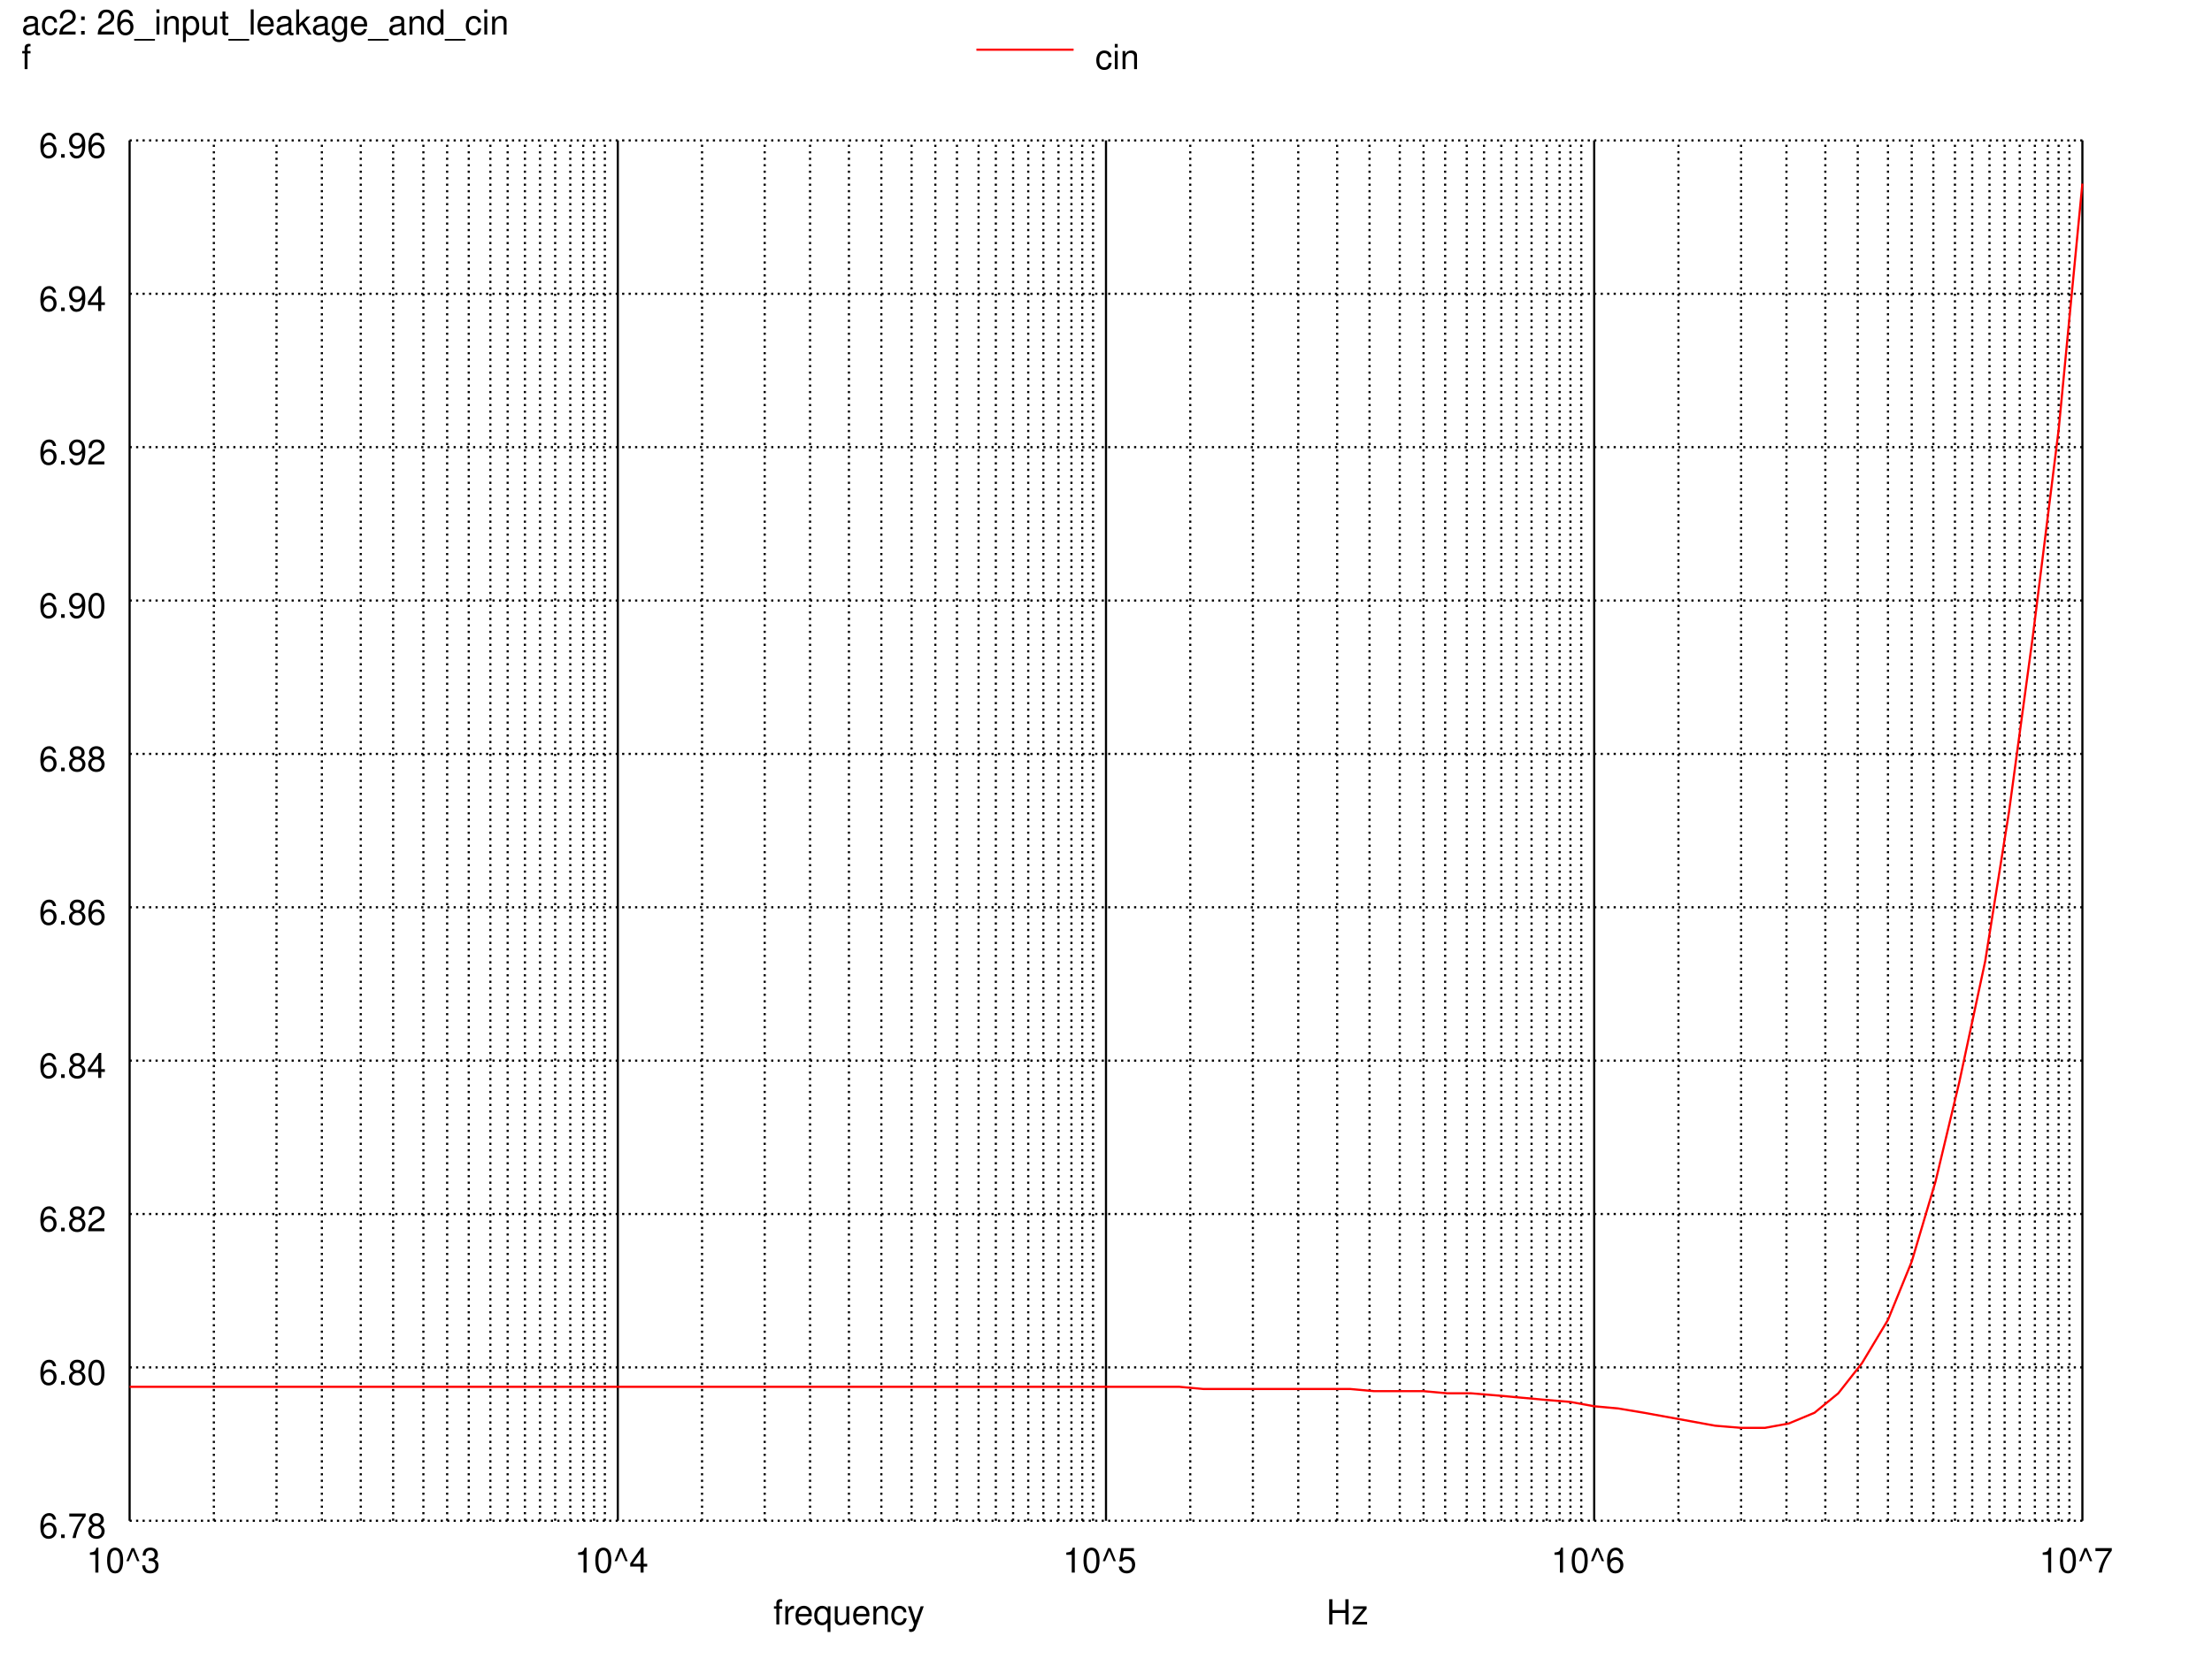
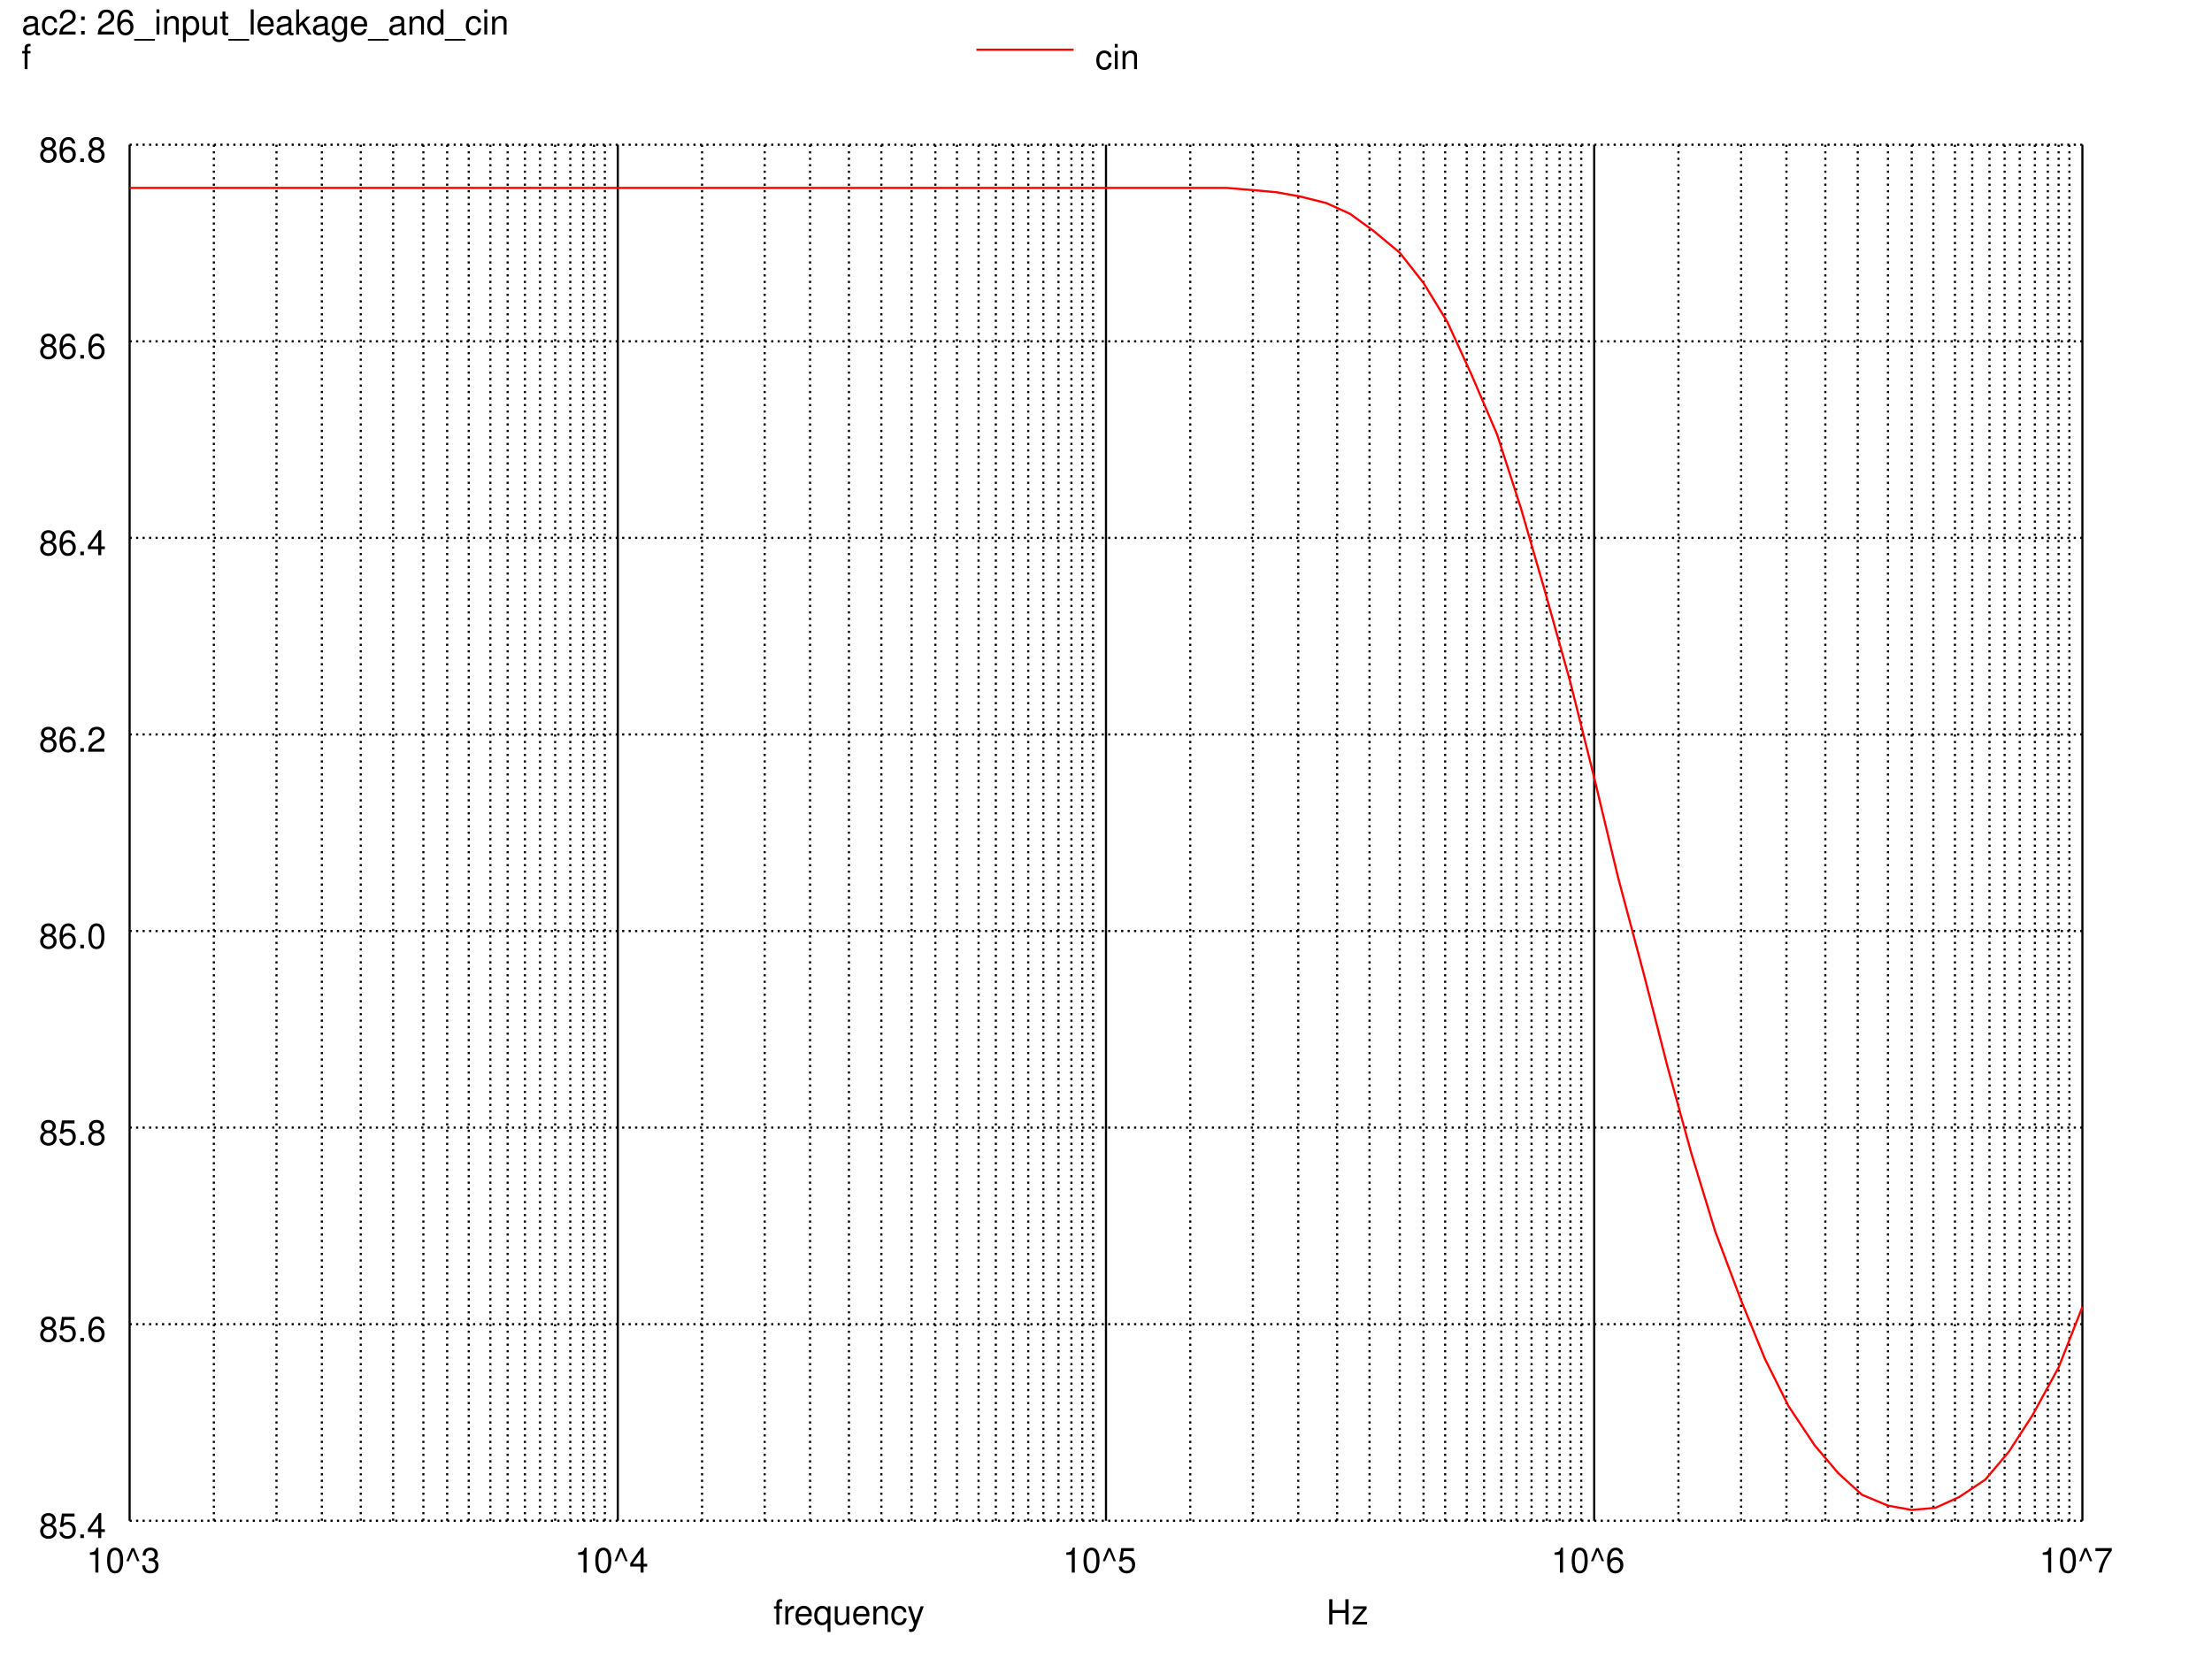
<svg xmlns="http://www.w3.org/2000/svg" version="1.1" width="100%" height="100%" viewBox="0 0 1024 768" style="fill: none; font-family: Helvetica;  font: Helvetica; ">
  <rect x="0" y="0" width="1024" height="768" fill="white" stroke="none" />
  <text stroke="none" fill="black" font-size="16" x="358" y="752">
frequency
</text>
  <text stroke="none" fill="black" font-size="16" x="10" y="16">
ac2: 26_input_leakage_and_cin
</text>
-   <path stroke="black" d="M60 704l0 -639" />
+   <path stroke="black" d="M60 704l0 -637" />
  <text stroke="none" fill="black" font-size="16" x="40" y="728">
10^3
</text>
-   <path stroke="black" stroke-dasharray="1,2" d="M99 704l0 -639M128 704l0 -639M149 704l0 -639M167 704l0 -639M182 704l0 -639M196 704l0 -639M207 704l0 -639M217 704l0 -639M227 704l0 -639M235 704l0 -639M243 704l0 -639M250 704l0 -639M257 704l0 -639" />
-   <path stroke="black" stroke-dasharray="1,2" d="M264 704l0 -639M270 704l0 -639M275 704l0 -639M280 704l0 -639" />
-   <path stroke="black" d="M286 704l0 -639" />
+   <path stroke="black" stroke-dasharray="1,2" d="M99 704l0 -637M128 704l0 -637M149 704l0 -637M167 704l0 -637M182 704l0 -637M196 704l0 -637M207 704l0 -637M217 704l0 -637M227 704l0 -637M235 704l0 -637M243 704l0 -637M250 704l0 -637M257 704l0 -637" />
+   <path stroke="black" stroke-dasharray="1,2" d="M264 704l0 -637M270 704l0 -637M275 704l0 -637M280 704l0 -637" />
+   <path stroke="black" d="M286 704l0 -637" />
  <text stroke="none" fill="black" font-size="16" x="266" y="728">
10^4
</text>
-   <path stroke="black" stroke-dasharray="1,2" d="M325 704l0 -639M354 704l0 -639M375 704l0 -639M393 704l0 -639M408 704l0 -639M422 704l0 -639M433 704l0 -639M443 704l0 -639M453 704l0 -639M461 704l0 -639M469 704l0 -639M476 704l0 -639M483 704l0 -639" />
-   <path stroke="black" stroke-dasharray="1,2" d="M490 704l0 -639M496 704l0 -639M501 704l0 -639M506 704l0 -639" />
-   <path stroke="black" d="M512 704l0 -639" />
+   <path stroke="black" stroke-dasharray="1,2" d="M325 704l0 -637M354 704l0 -637M375 704l0 -637M393 704l0 -637M408 704l0 -637M422 704l0 -637M433 704l0 -637M443 704l0 -637M453 704l0 -637M461 704l0 -637M469 704l0 -637M476 704l0 -637M483 704l0 -637" />
+   <path stroke="black" stroke-dasharray="1,2" d="M490 704l0 -637M496 704l0 -637M501 704l0 -637M506 704l0 -637" />
+   <path stroke="black" d="M512 704l0 -637" />
  <text stroke="none" fill="black" font-size="16" x="492" y="728">
10^5
</text>
-   <path stroke="black" stroke-dasharray="1,2" d="M551 704l0 -639M580 704l0 -639M601 704l0 -639M619 704l0 -639M634 704l0 -639M648 704l0 -639M659 704l0 -639M669 704l0 -639M679 704l0 -639M687 704l0 -639M695 704l0 -639M702 704l0 -639M709 704l0 -639" />
-   <path stroke="black" stroke-dasharray="1,2" d="M716 704l0 -639M722 704l0 -639M727 704l0 -639M732 704l0 -639" />
-   <path stroke="black" d="M738 704l0 -639" />
+   <path stroke="black" stroke-dasharray="1,2" d="M551 704l0 -637M580 704l0 -637M601 704l0 -637M619 704l0 -637M634 704l0 -637M648 704l0 -637M659 704l0 -637M669 704l0 -637M679 704l0 -637M687 704l0 -637M695 704l0 -637M702 704l0 -637M709 704l0 -637" />
+   <path stroke="black" stroke-dasharray="1,2" d="M716 704l0 -637M722 704l0 -637M727 704l0 -637M732 704l0 -637" />
+   <path stroke="black" d="M738 704l0 -637" />
  <text stroke="none" fill="black" font-size="16" x="718" y="728">
10^6
</text>
-   <path stroke="black" stroke-dasharray="1,2" d="M777 704l0 -639M806 704l0 -639M827 704l0 -639M845 704l0 -639M860 704l0 -639M874 704l0 -639M885 704l0 -639M895 704l0 -639M905 704l0 -639M913 704l0 -639M921 704l0 -639M928 704l0 -639M935 704l0 -639" />
-   <path stroke="black" stroke-dasharray="1,2" d="M942 704l0 -639M948 704l0 -639M953 704l0 -639M958 704l0 -639" />
-   <path stroke="black" d="M964 704l0 -639" />
+   <path stroke="black" stroke-dasharray="1,2" d="M777 704l0 -637M806 704l0 -637M827 704l0 -637M845 704l0 -637M860 704l0 -637M874 704l0 -637M885 704l0 -637M895 704l0 -637M905 704l0 -637M913 704l0 -637M921 704l0 -637M928 704l0 -637M935 704l0 -637" />
+   <path stroke="black" stroke-dasharray="1,2" d="M942 704l0 -637M948 704l0 -637M953 704l0 -637M958 704l0 -637" />
+   <path stroke="black" d="M964 704l0 -637" />
  <text stroke="none" fill="black" font-size="16" x="944" y="728">
10^7
</text>
  <text stroke="none" fill="black" font-size="16" x="614" y="752">
Hz
</text>
  <path stroke="black" stroke-dasharray="1,2" d="M60 704l904 0" />
  <text stroke="none" fill="black" font-size="16" x="18" y="712">
- 6.78
+ 85.4
</text>
-   <path stroke="black" stroke-dasharray="1,2" d="M60 633l904 0" />
-   <text stroke="none" fill="black" font-size="16" x="18" y="641">
- 6.80
+   <path stroke="black" stroke-dasharray="1,2" d="M60 613l904 0" />
+   <text stroke="none" fill="black" font-size="16" x="18" y="621">
+ 85.6
</text>
-   <path stroke="black" stroke-dasharray="1,2" d="M60 562l904 0" />
-   <text stroke="none" fill="black" font-size="16" x="18" y="570">
- 6.82
+   <path stroke="black" stroke-dasharray="1,2" d="M60 522l904 0" />
+   <text stroke="none" fill="black" font-size="16" x="18" y="530">
+ 85.8
</text>
-   <path stroke="black" stroke-dasharray="1,2" d="M60 491l904 0" />
-   <text stroke="none" fill="black" font-size="16" x="18" y="499">
- 6.84
+   <path stroke="black" stroke-dasharray="1,2" d="M60 431l904 0" />
+   <text stroke="none" fill="black" font-size="16" x="18" y="439">
+ 86.0
</text>
-   <path stroke="black" stroke-dasharray="1,2" d="M60 420l904 0" />
-   <text stroke="none" fill="black" font-size="16" x="18" y="428">
- 6.86
+   <path stroke="black" stroke-dasharray="1,2" d="M60 340l904 0" />
+   <text stroke="none" fill="black" font-size="16" x="18" y="348">
+ 86.2
</text>
-   <path stroke="black" stroke-dasharray="1,2" d="M60 349l904 0" />
-   <text stroke="none" fill="black" font-size="16" x="18" y="357">
- 6.88
+   <path stroke="black" stroke-dasharray="1,2" d="M60 249l904 0" />
+   <text stroke="none" fill="black" font-size="16" x="18" y="257">
+ 86.4
</text>
-   <path stroke="black" stroke-dasharray="1,2" d="M60 278l904 0" />
-   <text stroke="none" fill="black" font-size="16" x="18" y="286">
- 6.90
+   <path stroke="black" stroke-dasharray="1,2" d="M60 158l904 0" />
+   <text stroke="none" fill="black" font-size="16" x="18" y="166">
+ 86.6
</text>
-   <path stroke="black" stroke-dasharray="1,2" d="M60 207l904 0" />
-   <text stroke="none" fill="black" font-size="16" x="18" y="215">
- 6.92
- </text>
-   <path stroke="black" stroke-dasharray="1,2" d="M60 136l904 0" />
-   <text stroke="none" fill="black" font-size="16" x="18" y="144">
- 6.94
- </text>
-   <path stroke="black" stroke-dasharray="1,2" d="M60 65l904 0" />
-   <text stroke="none" fill="black" font-size="16" x="18" y="73">
- 6.96
+   <path stroke="black" stroke-dasharray="1,2" d="M60 67l904 0" />
+   <text stroke="none" fill="black" font-size="16" x="18" y="75">
+ 86.8
</text>
  <text stroke="none" fill="black" font-size="16" x="10" y="32">
f     
</text>
  <path stroke="red" d="M452 23l45 0" />
  <text stroke="none" fill="black" font-size="16" x="507" y="32">
cin
</text>
-   <path stroke="red" d="M60 642l486 0 11 1 68 0 11 1 23 0 11 1 11 0 12 1 22 2 12 1 11 2 11 1 12 2 33 6 12 1 11 0 11 -2 12 -5 11 -9 11 -14 12 -20 11 -27 11 -37 11 -46 12 -56 11 -69 11 -81 12 -96 11 -114" />
+   <path stroke="red" d="M60 87l508 0 12 1 11 1 11 2 12 3 11 5 11 8 12 10 11 14 11 18 11 24 12 28 11 34 11 38 12 43 11 44 11 46 12 45 11 43 11 40 11 36 12 32 11 27 11 22 12 18 11 13 11 10 12 5 11 2 11 -1 11 -5 12 -8 11 -13 11 -17 12 -22 11 -28" />
</svg>
